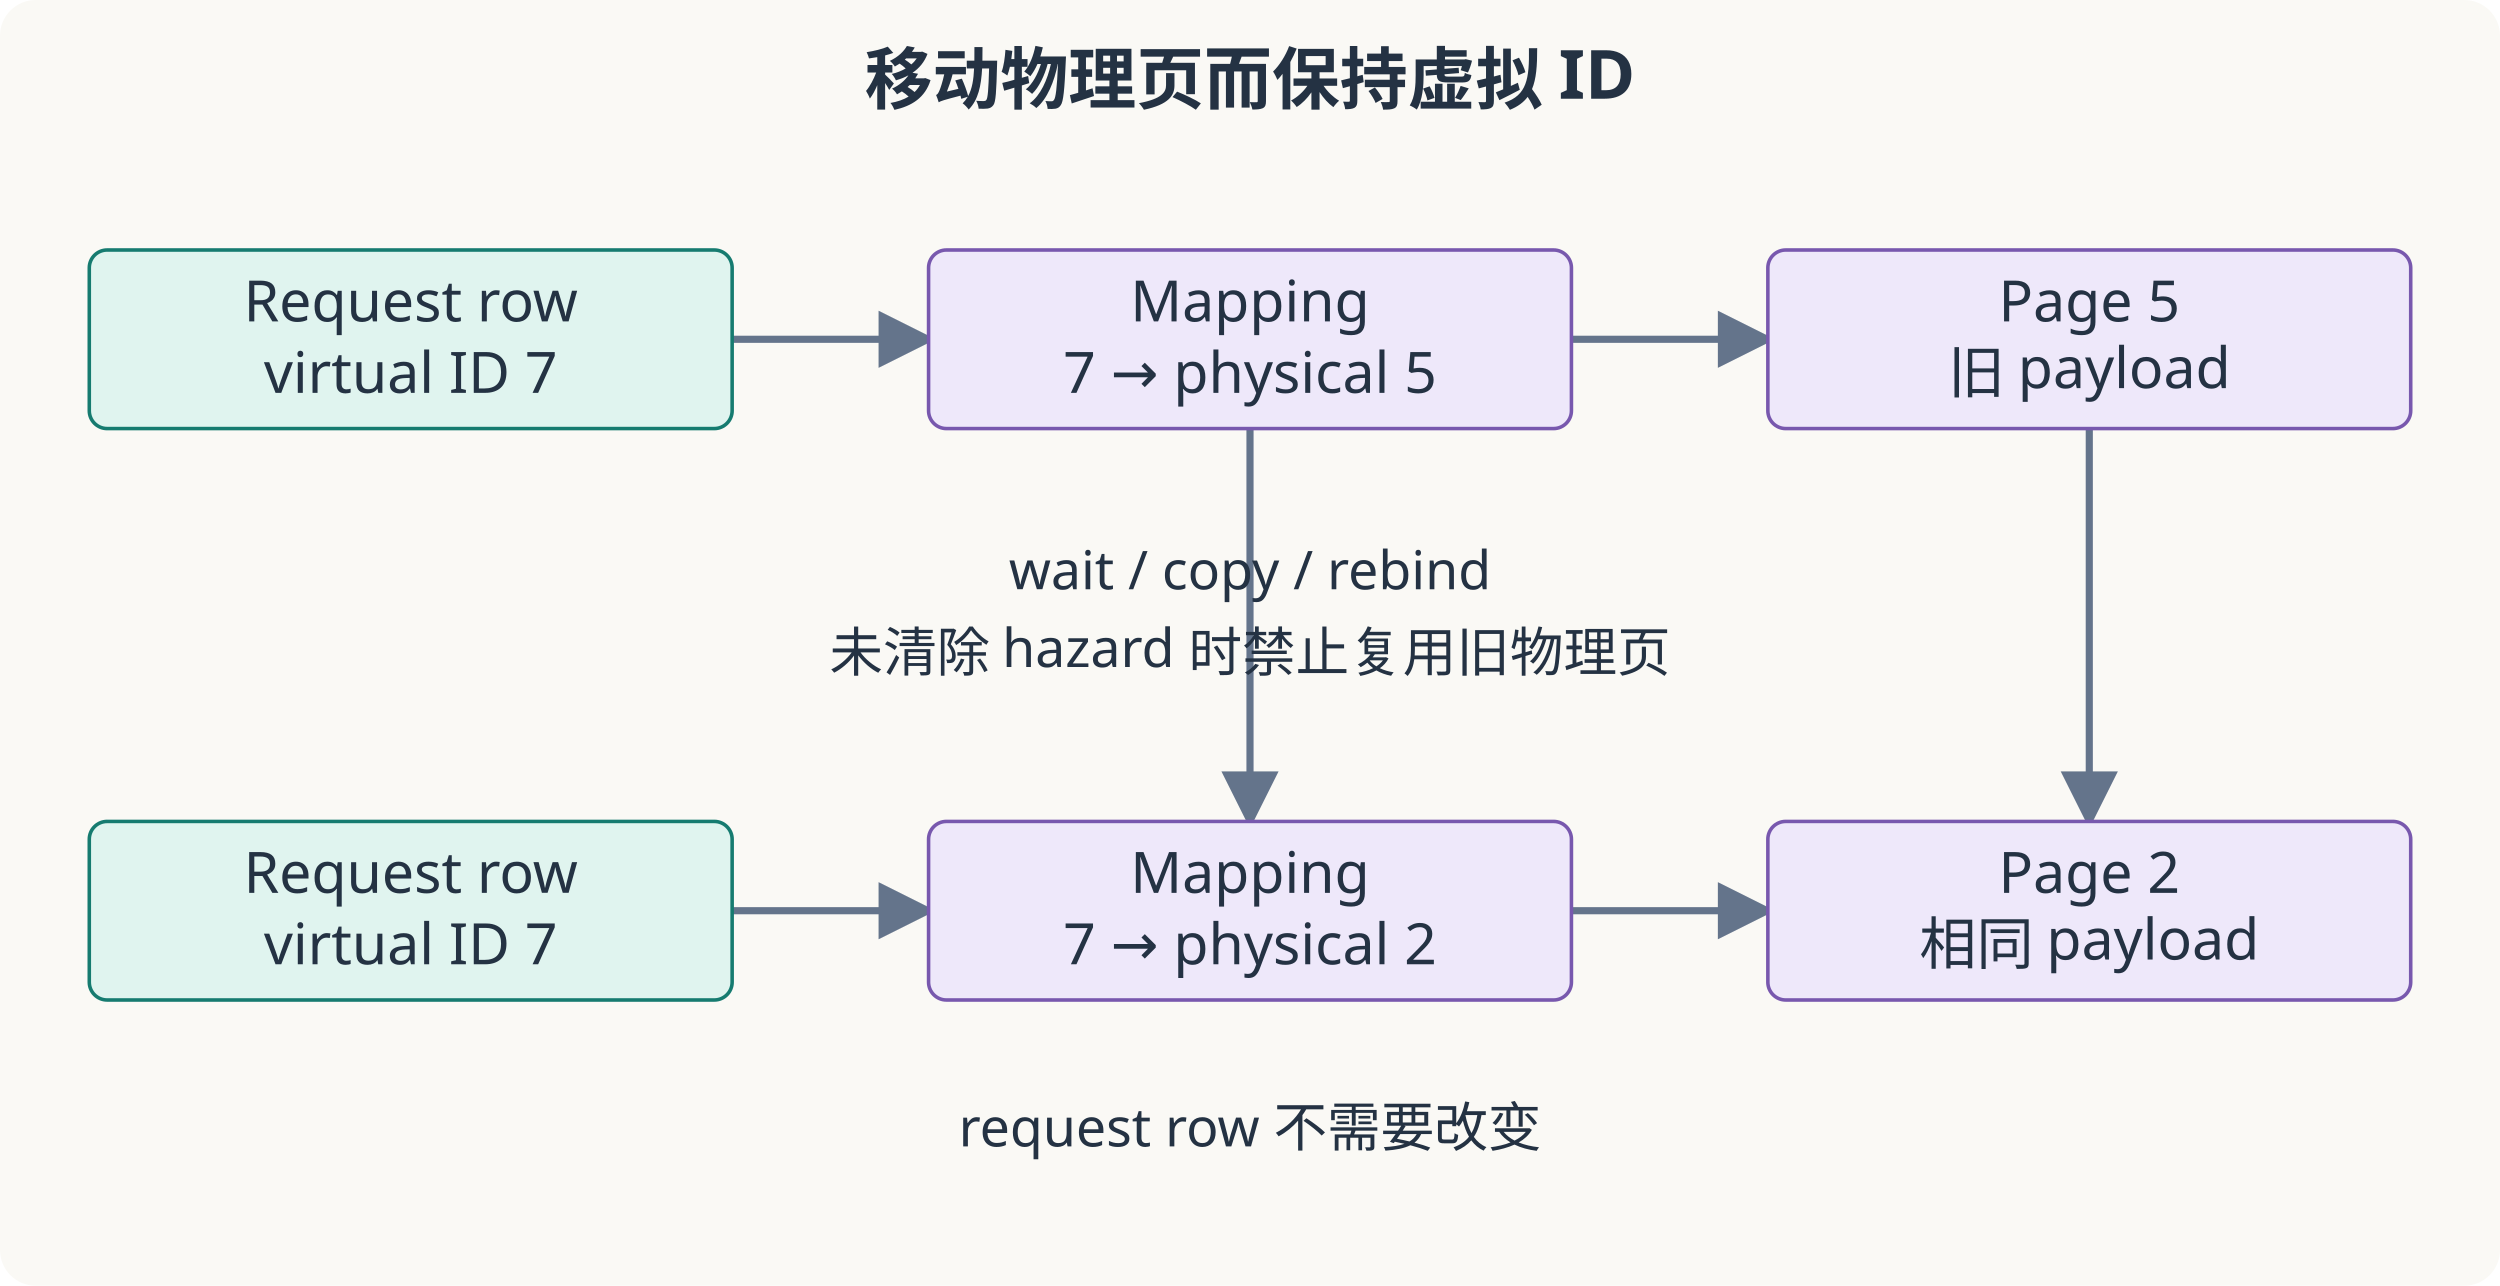
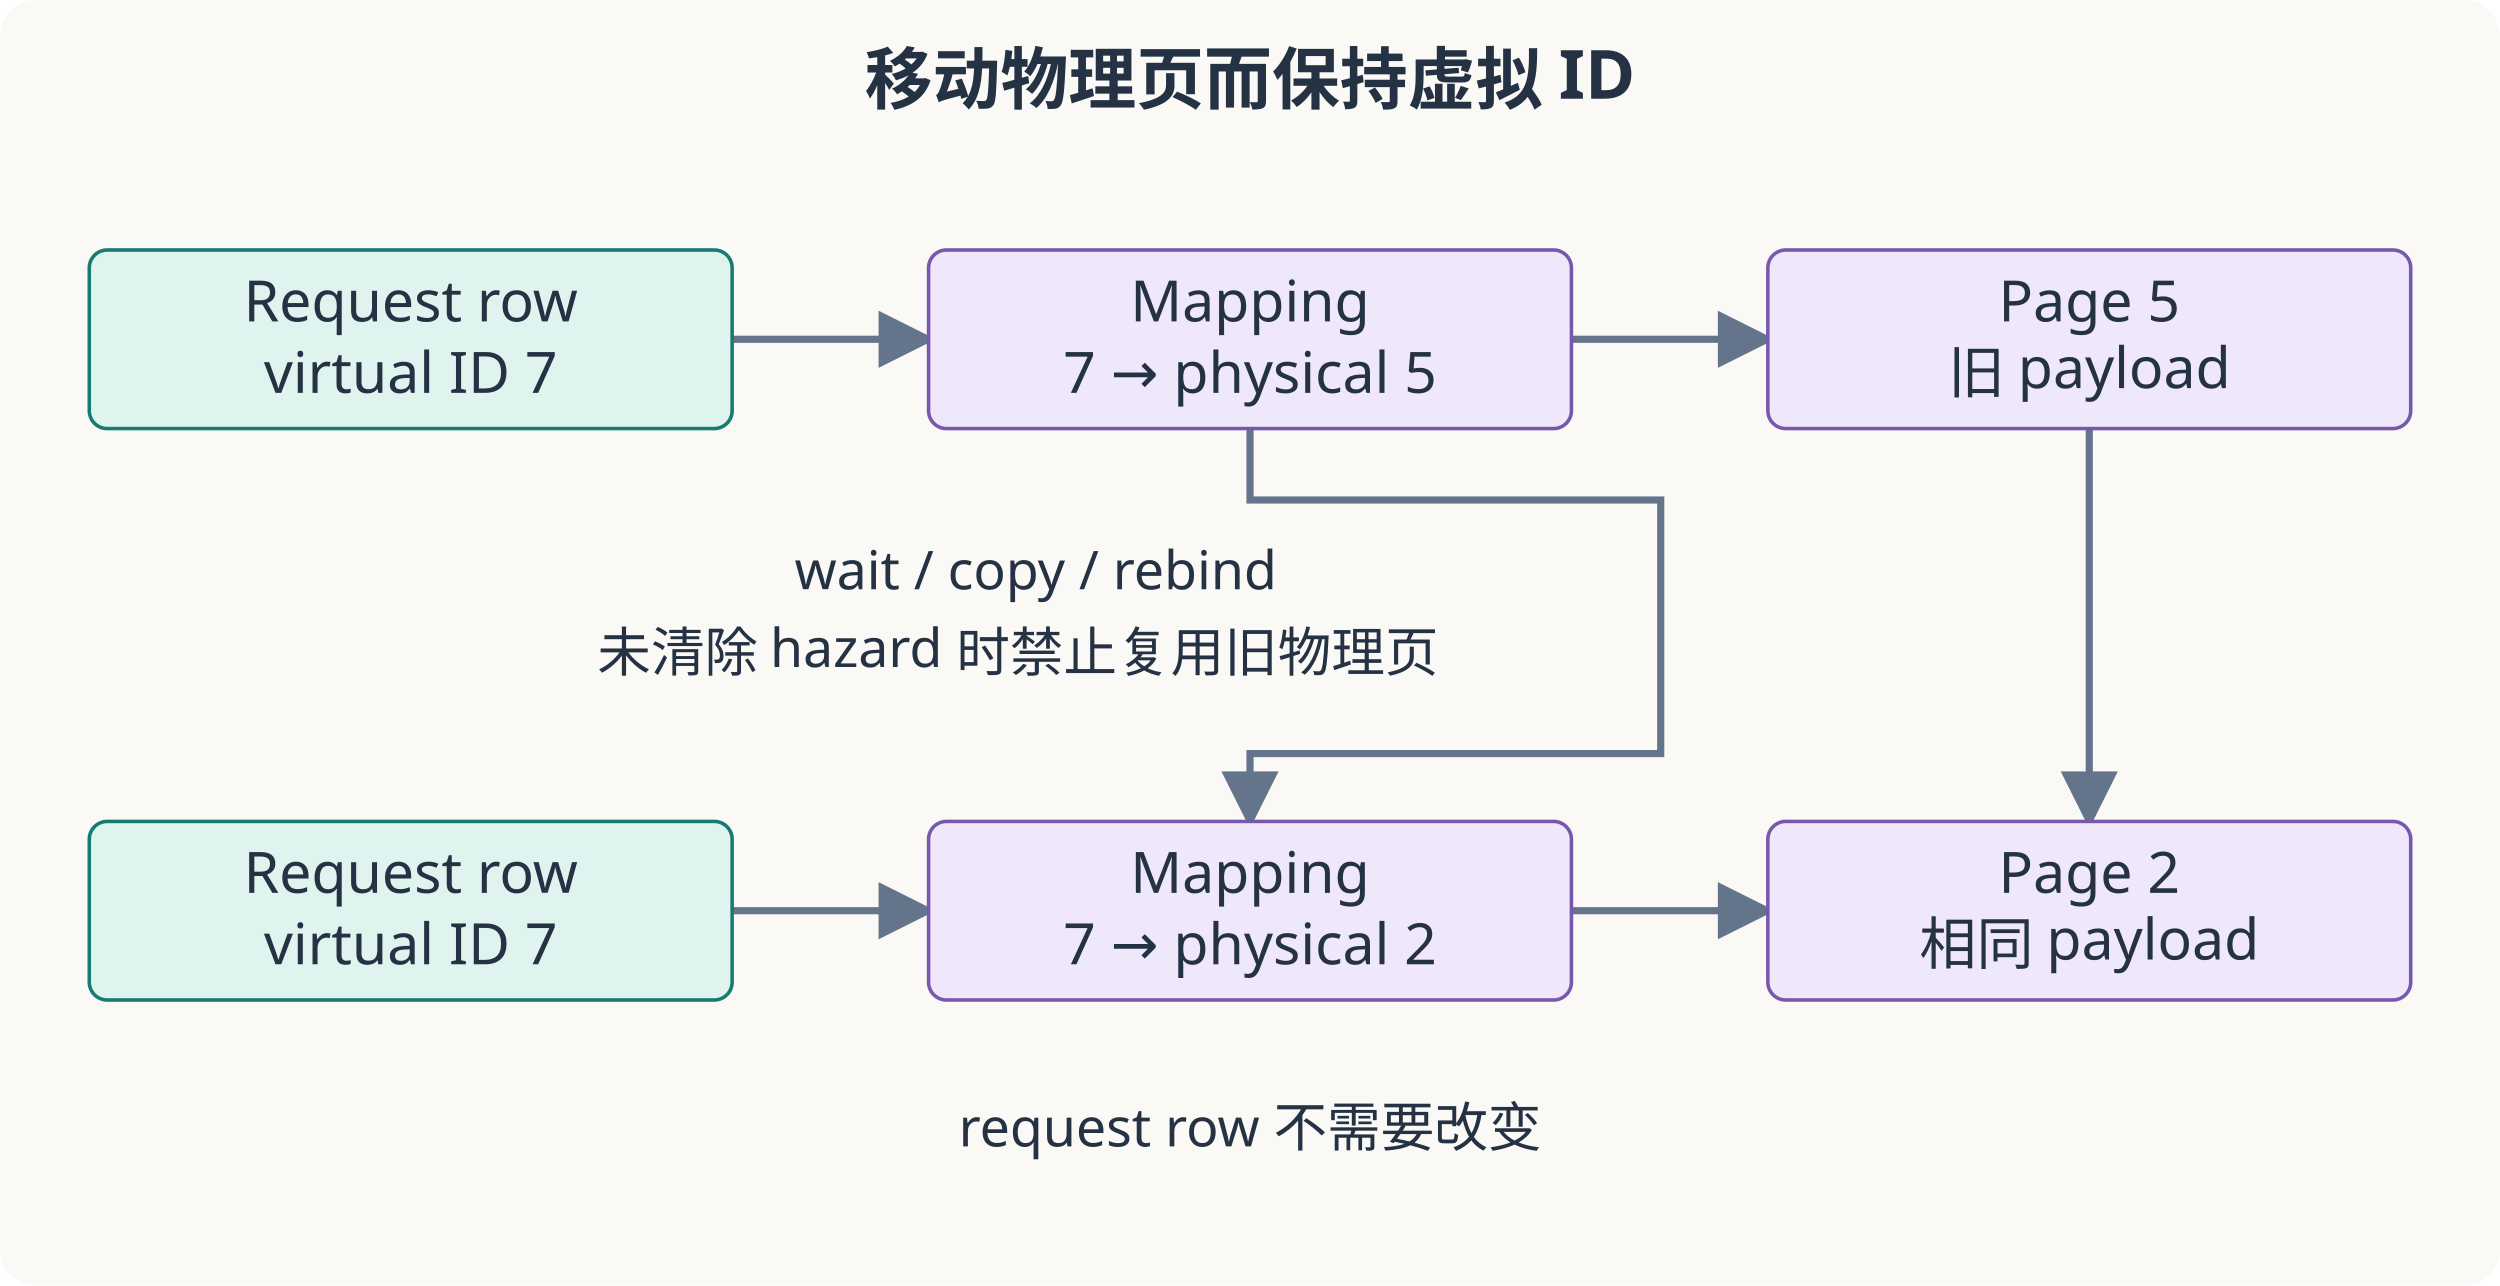
<svg xmlns="http://www.w3.org/2000/svg" viewBox="0 0 700 360" role="img">
  <defs>
    <marker id="a" markerWidth="8" markerHeight="8" refX="7" refY="4" orient="auto">
      <path d="M0 0L8 4L0 8Z" fill="#64748b" />
    </marker>
  </defs>
  <rect width="700" height="360" rx="10" fill="#faf9f5" />
  <g font-family="system-ui,sans-serif" fill="#243243">
    <text x="350" y="29" font-size="19" text-anchor="middle" font-weight="700">移动物理页而保持虚拟 ID</text>
    <path d="M205 95H260" fill="none" stroke="#64748b" stroke-width="2" marker-end="url(#a)" />
    <path d="M440 95H495" fill="none" stroke="#64748b" stroke-width="2" marker-end="url(#a)" />
    <path d="M585 120V230" fill="none" stroke="#64748b" stroke-width="2" marker-end="url(#a)" />
-     <path d="M350 120V230" fill="none" stroke="#64748b" stroke-width="2" marker-end="url(#a)" />
+     <path d="M350 120V140H465V211H350V230" fill="none" stroke="#64748b" stroke-width="2" marker-end="url(#a)" />
    <path d="M205 255H260" fill="none" stroke="#64748b" stroke-width="2" marker-end="url(#a)" />
    <path d="M440 255H495" fill="none" stroke="#64748b" stroke-width="2" marker-end="url(#a)" />
    <rect x="25" y="70" width="180" height="50" rx="5" fill="#e0f4ef" stroke="#167b70" />
    <text x="115" y="90" font-size="16" text-anchor="middle">Request row</text>
    <text x="115" y="110" font-size="16" text-anchor="middle">virtual ID 7</text>
    <rect x="260" y="70" width="180" height="50" rx="5" fill="#eee8fa" stroke="#7858ae" />
    <text x="350" y="90" font-size="16" text-anchor="middle">Mapping</text>
    <text x="350" y="110" font-size="16" text-anchor="middle">7 → physical 5</text>
    <rect x="495" y="70" width="180" height="50" rx="5" fill="#eee8fa" stroke="#7858ae" />
    <text x="585" y="90" font-size="16" text-anchor="middle">Page 5</text>
    <text x="585" y="110" font-size="16" text-anchor="middle">旧 payload</text>
    <rect x="25" y="230" width="180" height="50" rx="5" fill="#e0f4ef" stroke="#167b70" />
    <text x="115" y="250" font-size="16" text-anchor="middle">Request row</text>
    <text x="115" y="270" font-size="16" text-anchor="middle">virtual ID 7</text>
    <rect x="260" y="230" width="180" height="50" rx="5" fill="#eee8fa" stroke="#7858ae" />
    <text x="350" y="250" font-size="16" text-anchor="middle">Mapping</text>
    <text x="350" y="270" font-size="16" text-anchor="middle">7 → physical 2</text>
    <rect x="495" y="230" width="180" height="50" rx="5" fill="#eee8fa" stroke="#7858ae" />
    <text x="585" y="250" font-size="16" text-anchor="middle">Page 2</text>
    <text x="585" y="270" font-size="16" text-anchor="middle">相同 payload</text>
-     <text x="350" y="165" text-anchor="middle" font-size="15">wait / copy / rebind</text>
-     <text x="350" y="188" text-anchor="middle" font-size="15">未清除 hazard 时禁止复用旧物理页</text>
+     <text x="290" y="165" text-anchor="middle" font-size="15">wait / copy / rebind</text>
+     <text x="285" y="188" text-anchor="middle" font-size="15">未清除 hazard 时禁止复用旧物理页</text>
    <text x="350" y="321" text-anchor="middle" font-size="15">request row 不需要改变</text>
  </g>
</svg>
